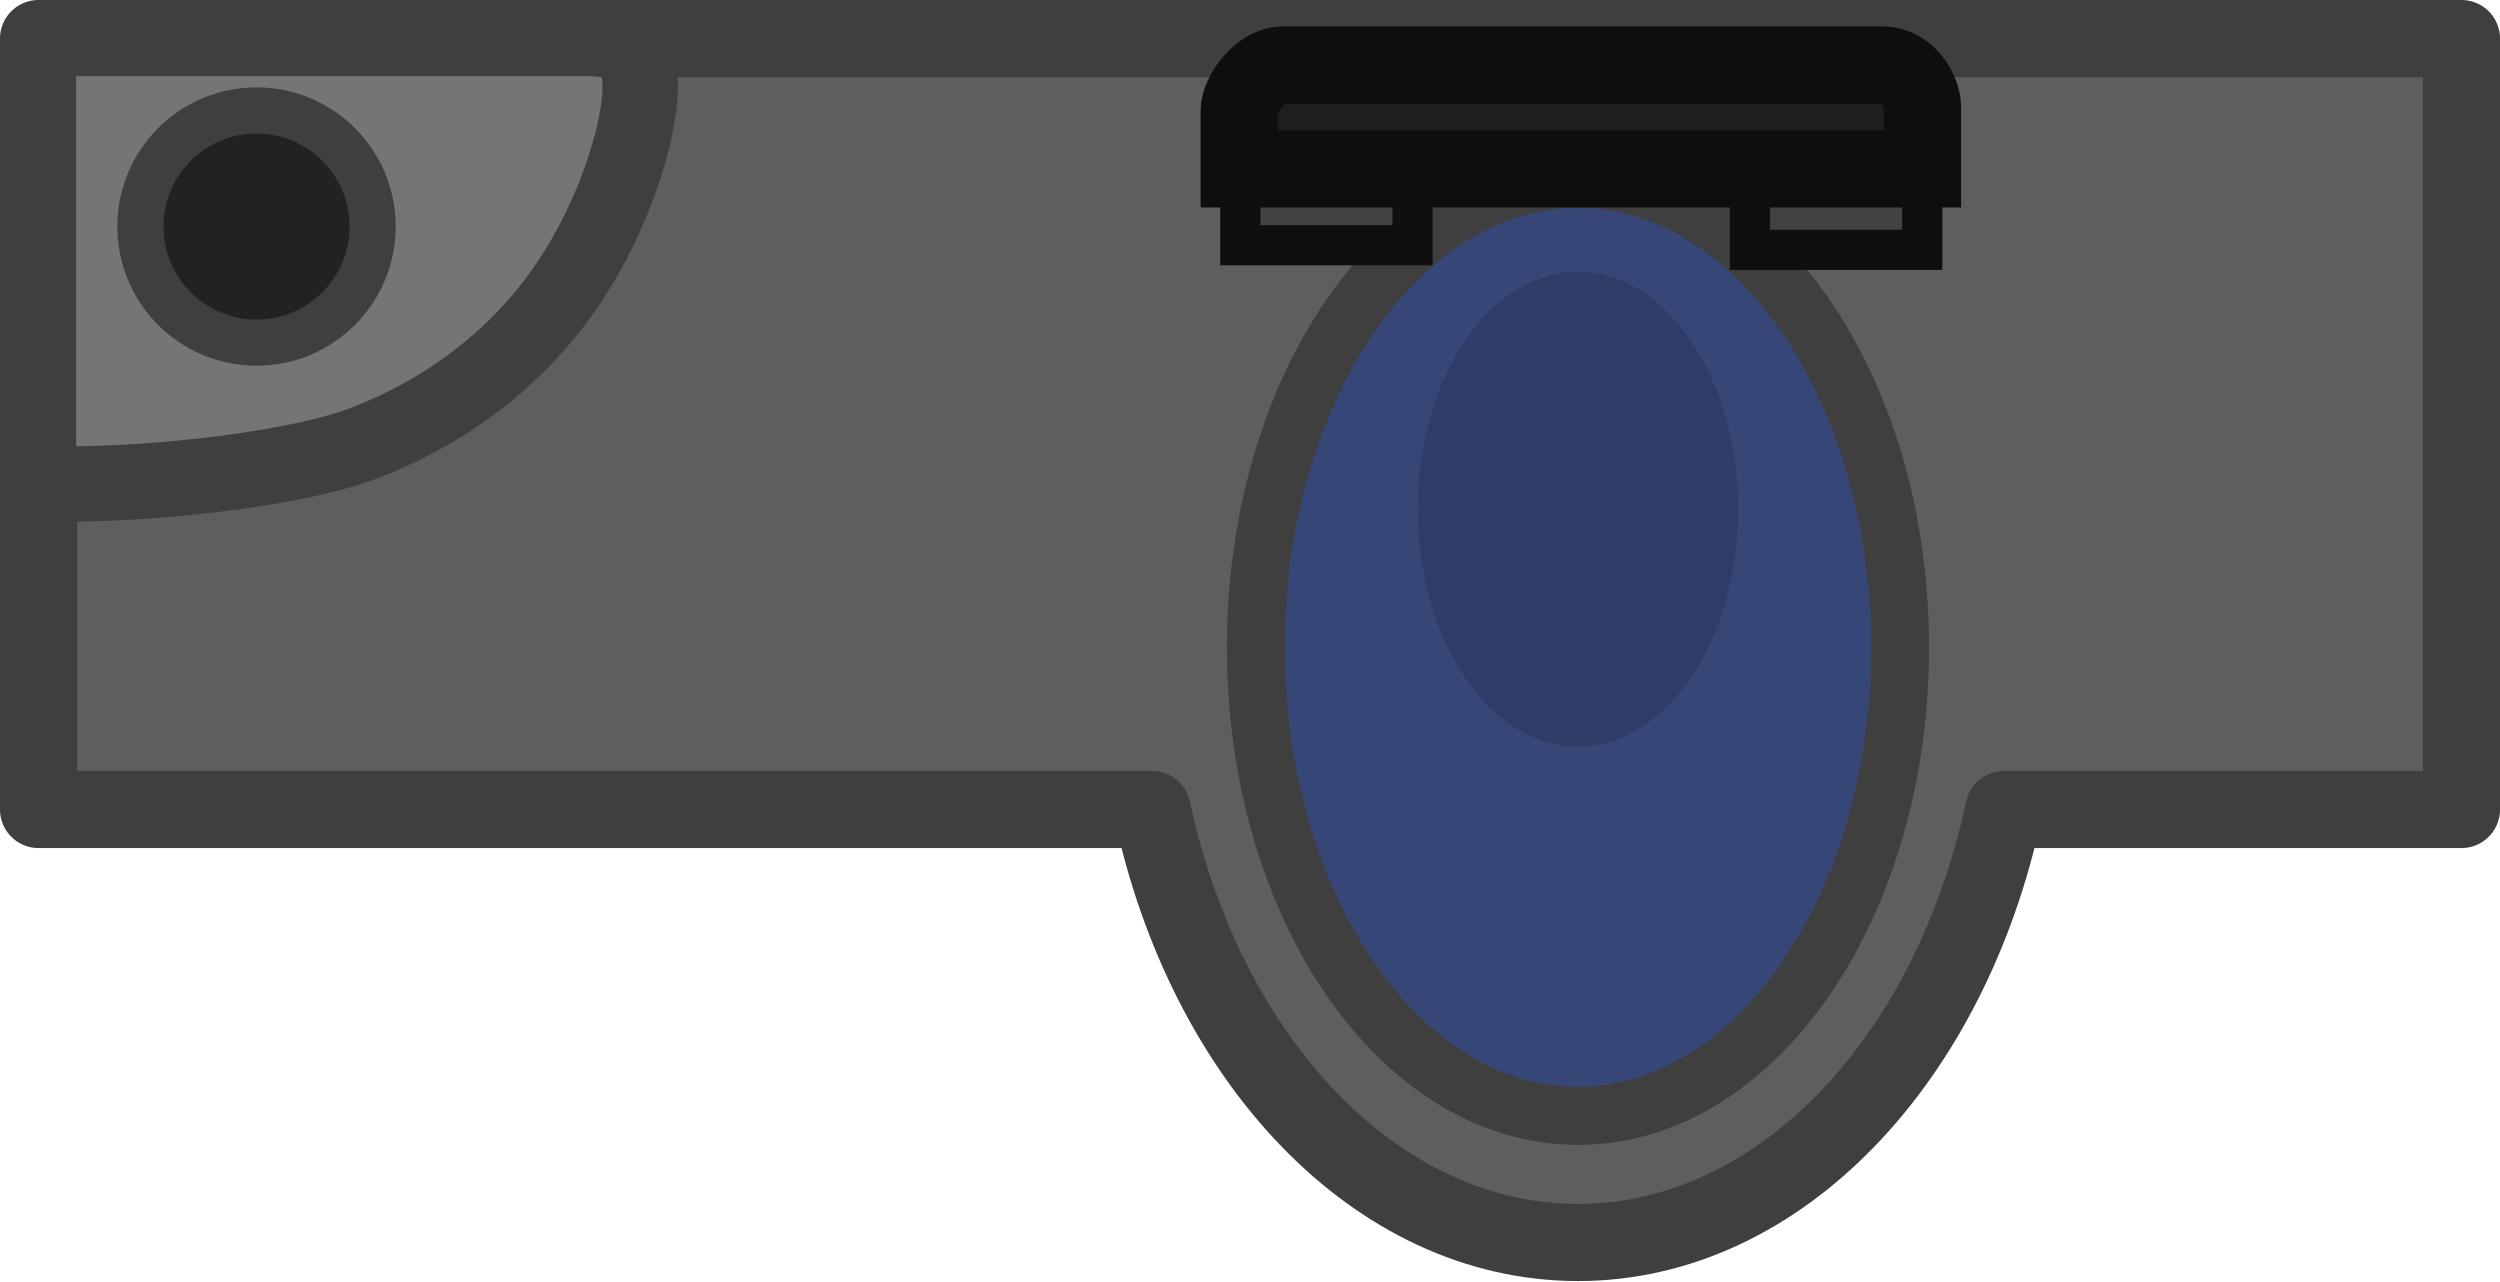
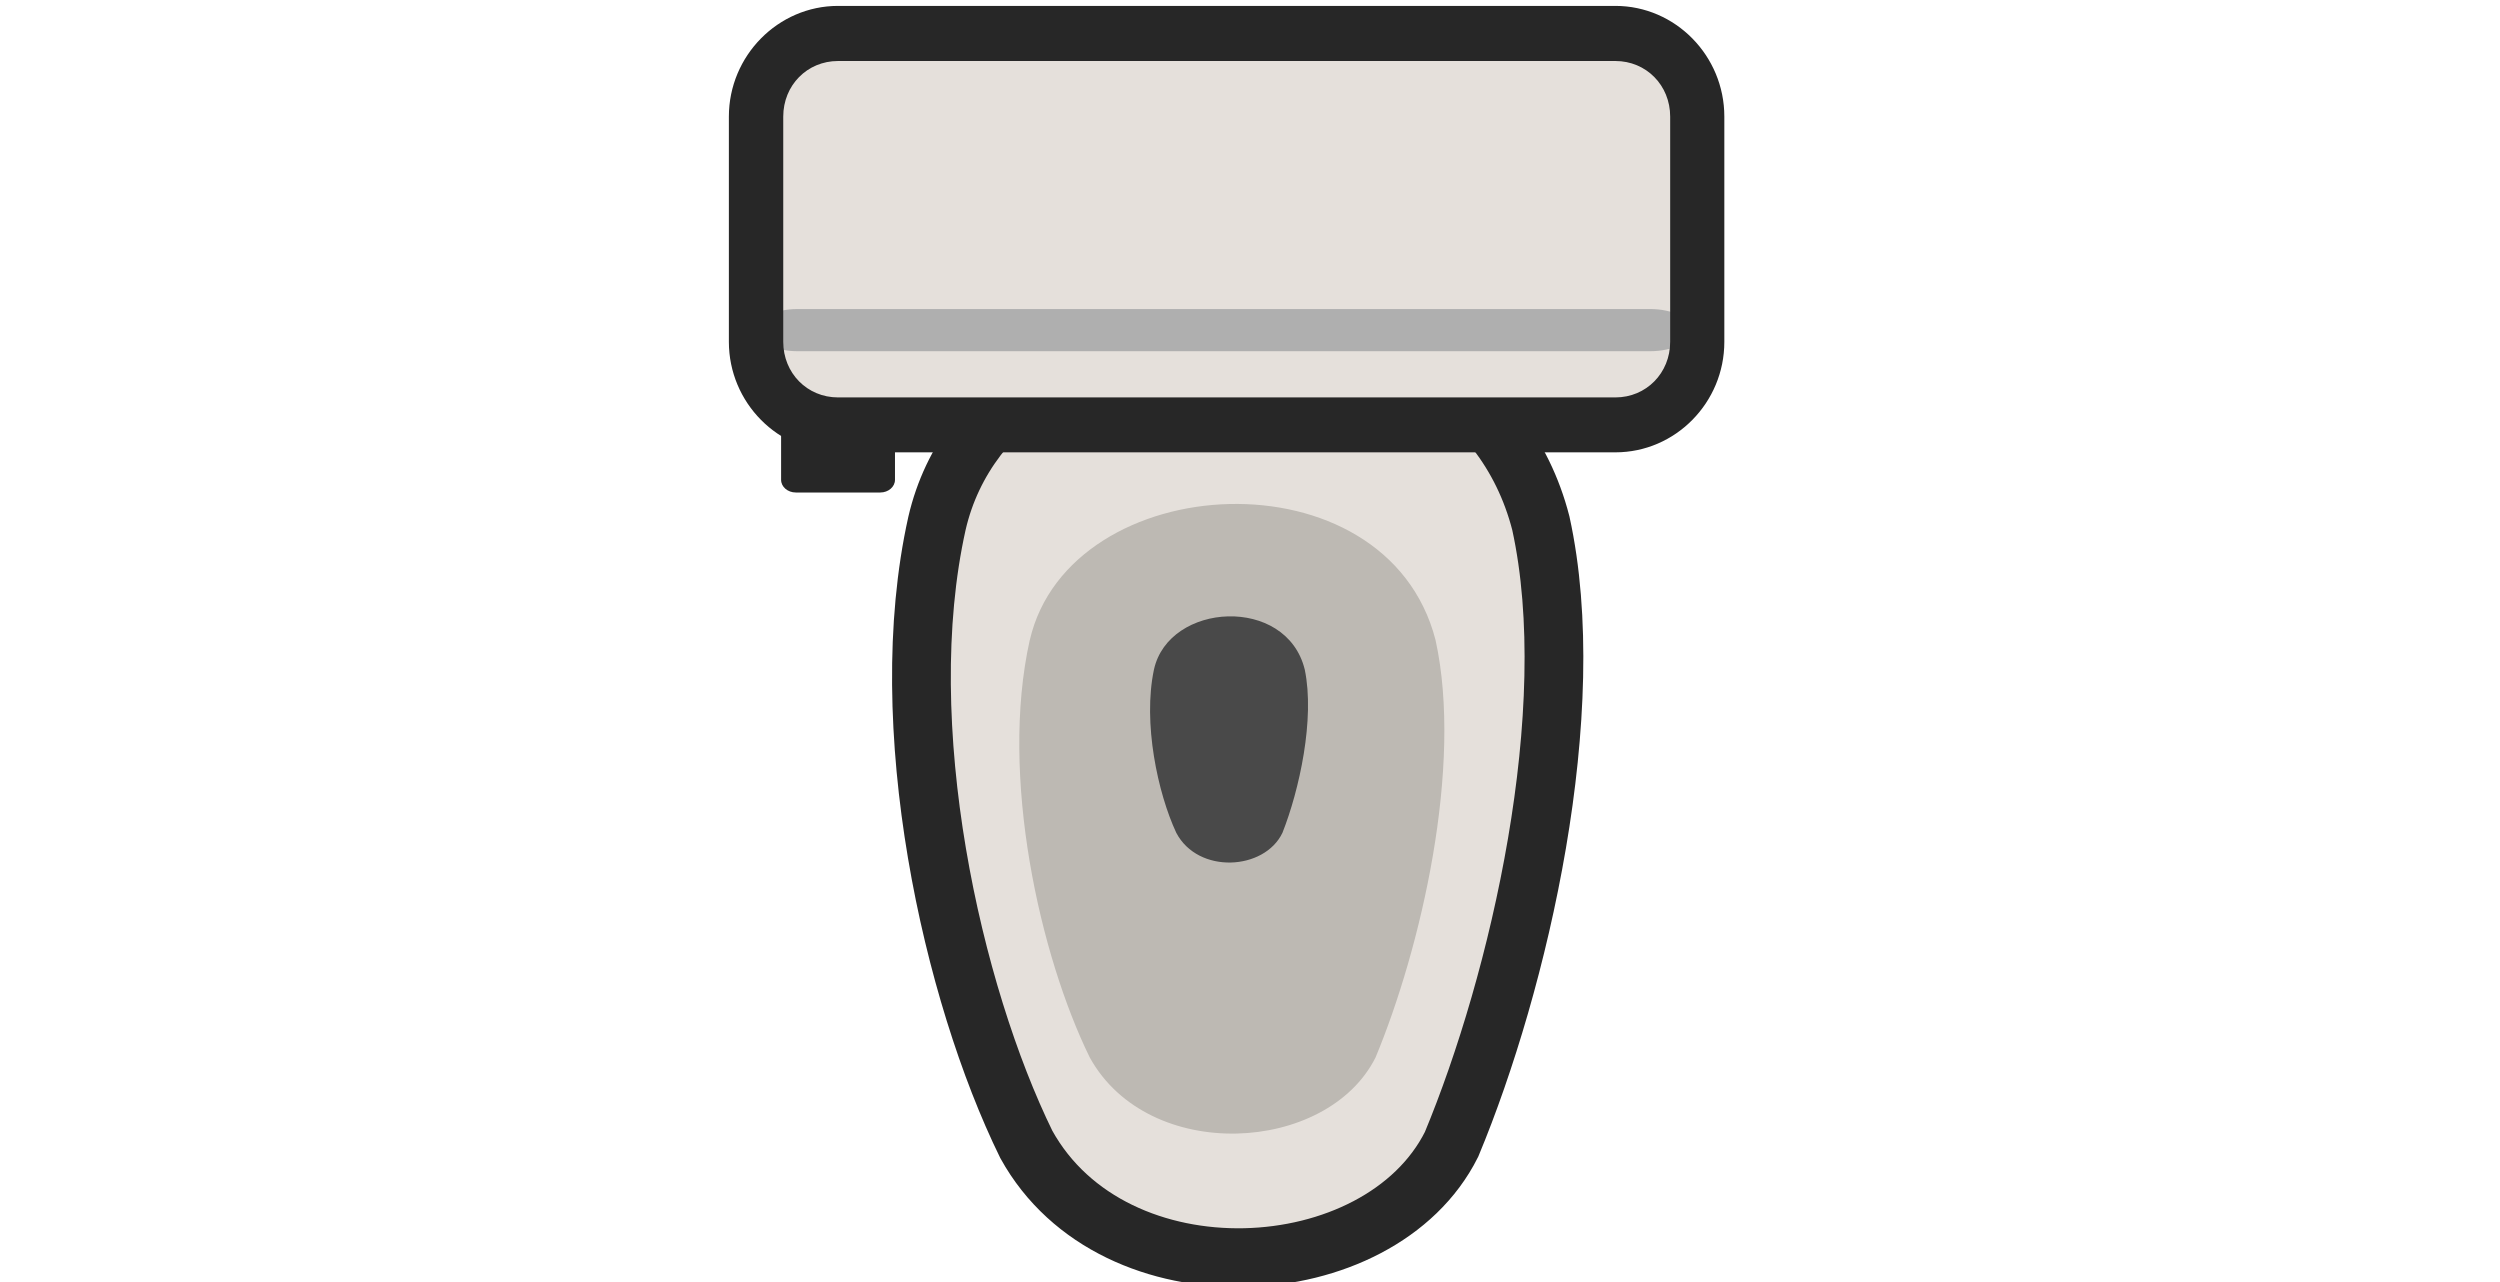
<svg xmlns="http://www.w3.org/2000/svg" height="35.152mm" viewBox="0 0 68.599 35.152" width="68.599mm" version="1.1" id="svg11">
  <defs id="defs11" />
-   <path id="path2" style="fill:#5e5e5e;stroke:#3f3f3f;stroke-width:2.117;stroke-miterlimit:10;stroke-dasharray:none;stroke-opacity:1;stroke-linecap:round;stroke-linejoin:round" d="M 1.058,1.058 V 22.212 H 31.614 c 1.466,6.863 6.143,11.881 11.686,11.881 5.544,0 10.221,-5.019 11.686,-11.881 H 67.541 V 1.058 Z" />
-   <path d="m 34.459,17.765 c 0,-7.1 3.958,-12.856 8.84,-12.856 4.882,0 8.84,5.756 8.84,12.856 0,7.1 -3.958,12.856 -8.84,12.856 -4.882,0 -8.84,-5.756 -8.84,-12.856 z" stroke="#14192b" stroke-linejoin="round" stroke-width="2.202" id="path6" style="fill:#364676;fill-opacity:1;stroke:#3f3f3f;stroke-miterlimit:10;stroke-opacity:1;stroke-width:1.587;stroke-dasharray:none" />
-   <path d="M 1.058,1.058 H 16.117 c 0.706,0 1.433,0.117 1.449,1.291 0.016,1.174 -0.679,3.517 -1.984,5.447 -1.305,1.93 -3.219,3.445 -5.567,4.353 -2.348,0.908 -7.555,1.263 -8.957,1.081 z" fill="#757575" stroke="#3f3f3f" stroke-linecap="round" stroke-linejoin="round" stroke-width="2.066" id="path7" style="stroke-miterlimit:10" />
-   <path d="m 3.853,6.216 c 0,-1.759 1.426,-3.186 3.186,-3.186 1.759,0 3.186,1.426 3.186,3.186 0,1.759 -1.426,3.186 -3.186,3.186 -1.759,0 -3.186,-1.426 -3.186,-3.186 z" fill="#222222" stroke="#3f3f3f" stroke-linecap="round" stroke-linejoin="round" stroke-width="1.266" id="path8" style="stroke-miterlimit:10" />
-   <path d="M 34.034,6.729 V 3.517 h 4.725 v 3.213 z" fill="#424242" stroke="#000" stroke-width="1.103" id="path9" style="stroke:#0f0f0f;stroke-miterlimit:10;stroke-opacity:1" />
-   <path d="M 48.019,6.855 V 3.643 h 4.725 v 3.213 z" fill="#424242" stroke="#000" stroke-width="1.103" id="path10" style="stroke:#0f0f0f;stroke-miterlimit:10;stroke-opacity:1" />
-   <path d="m 34.003,4.635 c 0,0 0,-1.098 0,-1.599 0,-0.443 0.568,-1.252 1.203,-1.252 h 16.456 c 0.687,0 1.091,0.731 1.091,1.153 v 1.698 z" fill="#1e1e1e" stroke="#000" stroke-width="2.202" id="path11" style="stroke:#0e0e0e;stroke-miterlimit:10;stroke-opacity:1;stroke-width:2.117;stroke-dasharray:none" />
-   <path d="m 38.902,13.972 c 0,-3.599 1.969,-6.517 4.397,-6.517 2.428,0 4.397,2.918 4.397,6.517 0,3.599 -1.969,6.517 -4.397,6.517 -2.428,0 -4.397,-2.918 -4.397,-6.517 z" fill="url(#a)" stroke="#14192b" stroke-linejoin="round" stroke-width="2.202" id="path12" style="fill:#2e3d67;fill-opacity:1;stroke:none;stroke-miterlimit:10;stroke-opacity:1" />
+   <path id="rect6498-3-5-6-8" d="m 25.711,14.356 c -1.242,5.564 0.421,12.902 2.45,17.045 2.403,4.35 9.698,3.935 11.669,0 1.854,-4.455 3.58,-11.894 2.45,-17.045 -2.001,-7.771 -14.939,-7.047 -16.569,0 z" style="fill:#e5e0db;fill-opacity:1;fill-rule:nonzero;stroke:#272727;stroke-width:1.612;stroke-linecap:round;stroke-linejoin:miter;stroke-miterlimit:4;stroke-dasharray:none;stroke-dashoffset:0;stroke-opacity:1;paint-order:normal" />
+   <path style="color:#000000;fill:#e5e0db;stroke-width:1.499;stroke-linecap:round;stroke-linejoin:round" d="M 44.325,11.659 H 22.992 c -1.245,0 -2.248,-1.017 -2.248,-2.28 V 3.199 c 0,-1.263 1.002,-2.28 2.248,-2.28 h 21.333 c 1.245,0 2.248,1.017 2.248,2.28 v 6.181 c 0,1.263 -1.002,2.28 -2.248,2.28 z" id="path9514-6" />
+   <path id="rect6498-3-5-5" d="m 28.256,17.564 c -0.835,3.739 0.283,8.67 1.647,11.453 1.615,2.923 6.516,2.644 7.841,0 1.246,-2.994 2.406,-7.992 1.647,-11.453 -1.344,-5.222 -10.039,-4.735 -11.134,0 z" style="fill:#bdb9b3;fill-opacity:1;fill-rule:nonzero;stroke:none;stroke-width:2.46;stroke-linecap:round;stroke-linejoin:miter;stroke-miterlimit:4;stroke-dasharray:none;stroke-dashoffset:0;stroke-opacity:1;paint-order:stroke fill markers" />
+   <path id="rect6498-3-9-5-1" d="m 31.664,18.373 c -0.31,1.462 0.105,3.39 0.612,4.478 0.6,1.143 2.422,1.034 2.914,0 0.463,-1.17 0.894,-3.125 0.612,-4.478 -0.5,-2.042 -3.731,-1.851 -4.138,0 z" style="fill:#494949;fill-opacity:1;fill-rule:nonzero;stroke:none;stroke-width:0.938;stroke-linecap:round;stroke-linejoin:miter;stroke-miterlimit:4;stroke-dasharray:none;stroke-dashoffset:0;stroke-opacity:1;paint-order:stroke fill markers" />
+   <rect ry="0.348" rx="0.404" y="-13.514" x="-24.558" height="1.932" width="3.125" id="rect6547-2-5" style="fill:#272727;fill-opacity:1;fill-rule:nonzero;stroke:none;stroke-width:4.635;stroke-linecap:round;stroke-linejoin:round;stroke-miterlimit:4;stroke-dasharray:none;stroke-dashoffset:0;stroke-opacity:1;paint-order:stroke fill markers" transform="scale(-1)" />
+   <rect style="fill:#afafaf;fill-opacity:1;stroke:none;stroke-width:1.502;stroke-linecap:round;stroke-linejoin:round;stroke-dasharray:none;stroke-opacity:1;paint-order:normal" id="rect3077-2" width="25.676" height="1.157" x="-46.42" y="-9.637" rx="1.141" ry="1.157" transform="scale(-1)" />
+   <path style="color:#000000;fill:#272727;fill-opacity:1;stroke-width:1.612;stroke-linecap:round;stroke-linejoin:round;stroke-miterlimit:4;stroke-dasharray:none" d="m 44.326,12.412 c 1.645,0 2.989,-1.363 2.989,-3.031 V 3.199 c 0,-1.668 -1.344,-3.037 -2.989,-3.037 H 22.995 C 21.35,0.162 20,1.531 20,3.199 v 6.181 c 0,1.668 1.35,3.031 2.995,3.031 z m 0,-1.507 H 22.995 c -0.846,0 -1.503,-0.667 -1.503,-1.525 V 3.199 c 0,-0.858 0.657,-1.525 1.503,-1.525 h 21.331 c 0.846,0 1.503,0.667 1.503,1.525 v 6.181 c 0,0.858 -0.658,1.525 -1.503,1.525 z" id="path9516-8" />
</svg>
